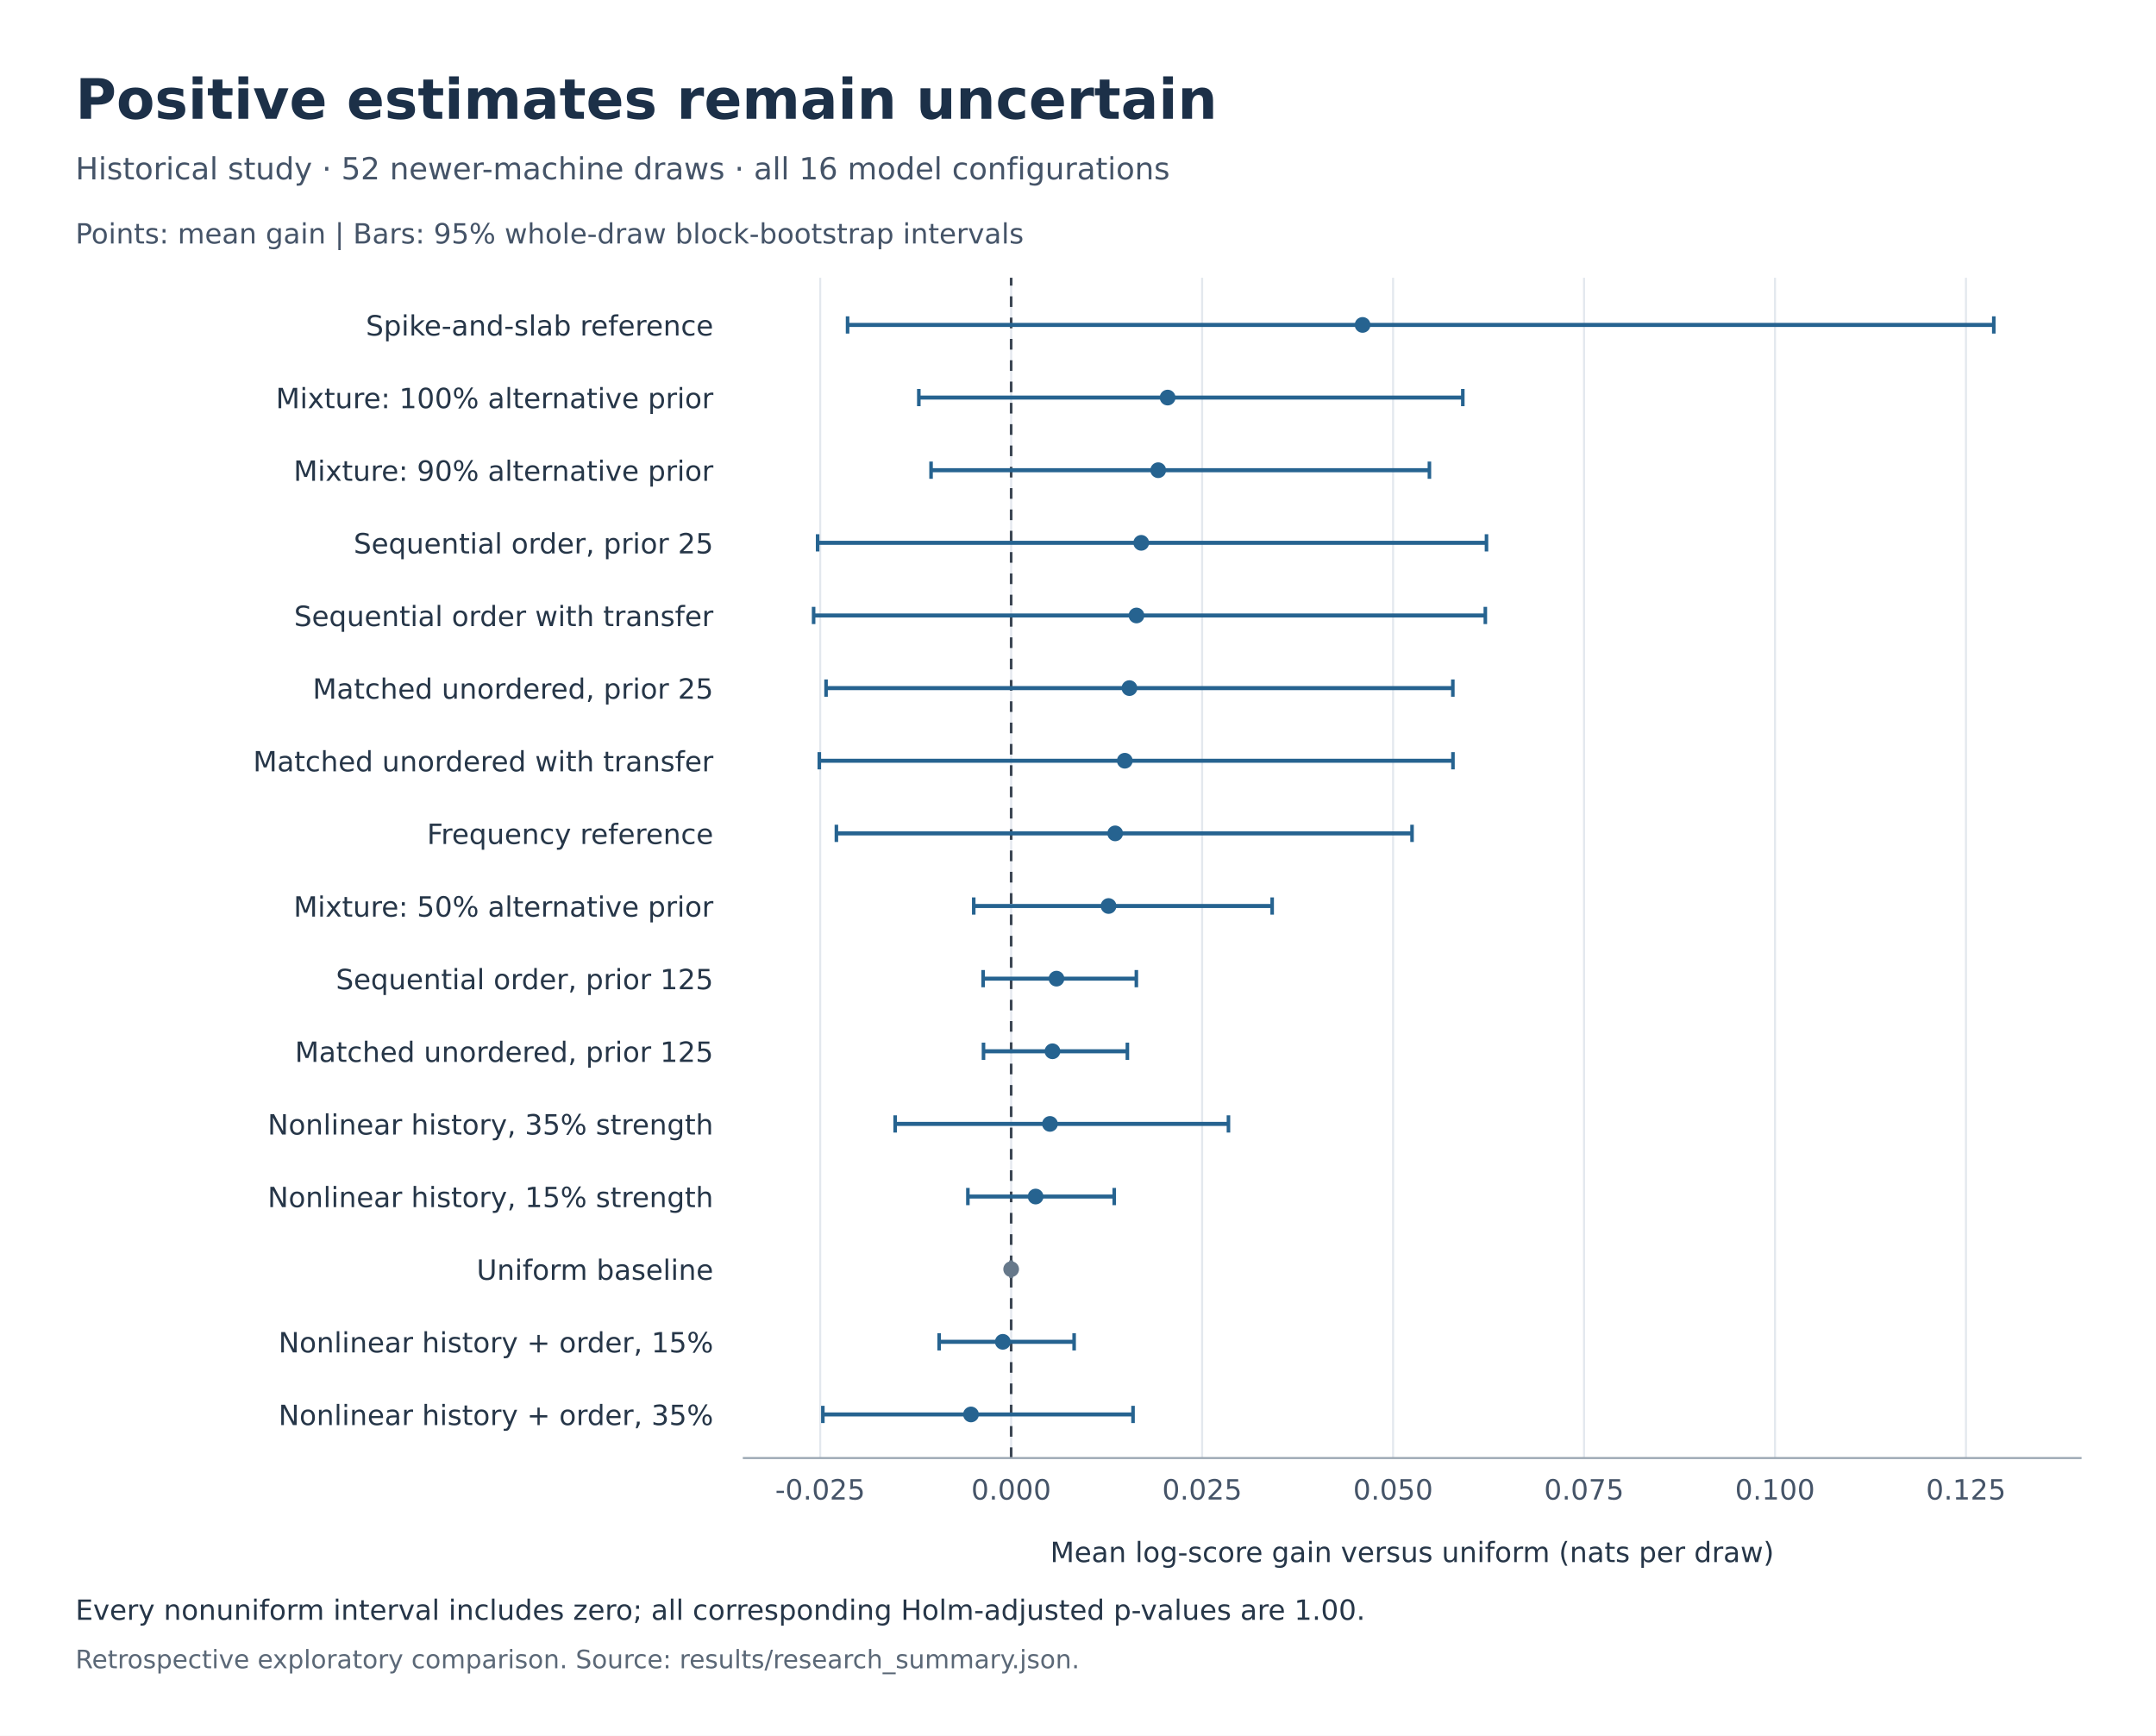
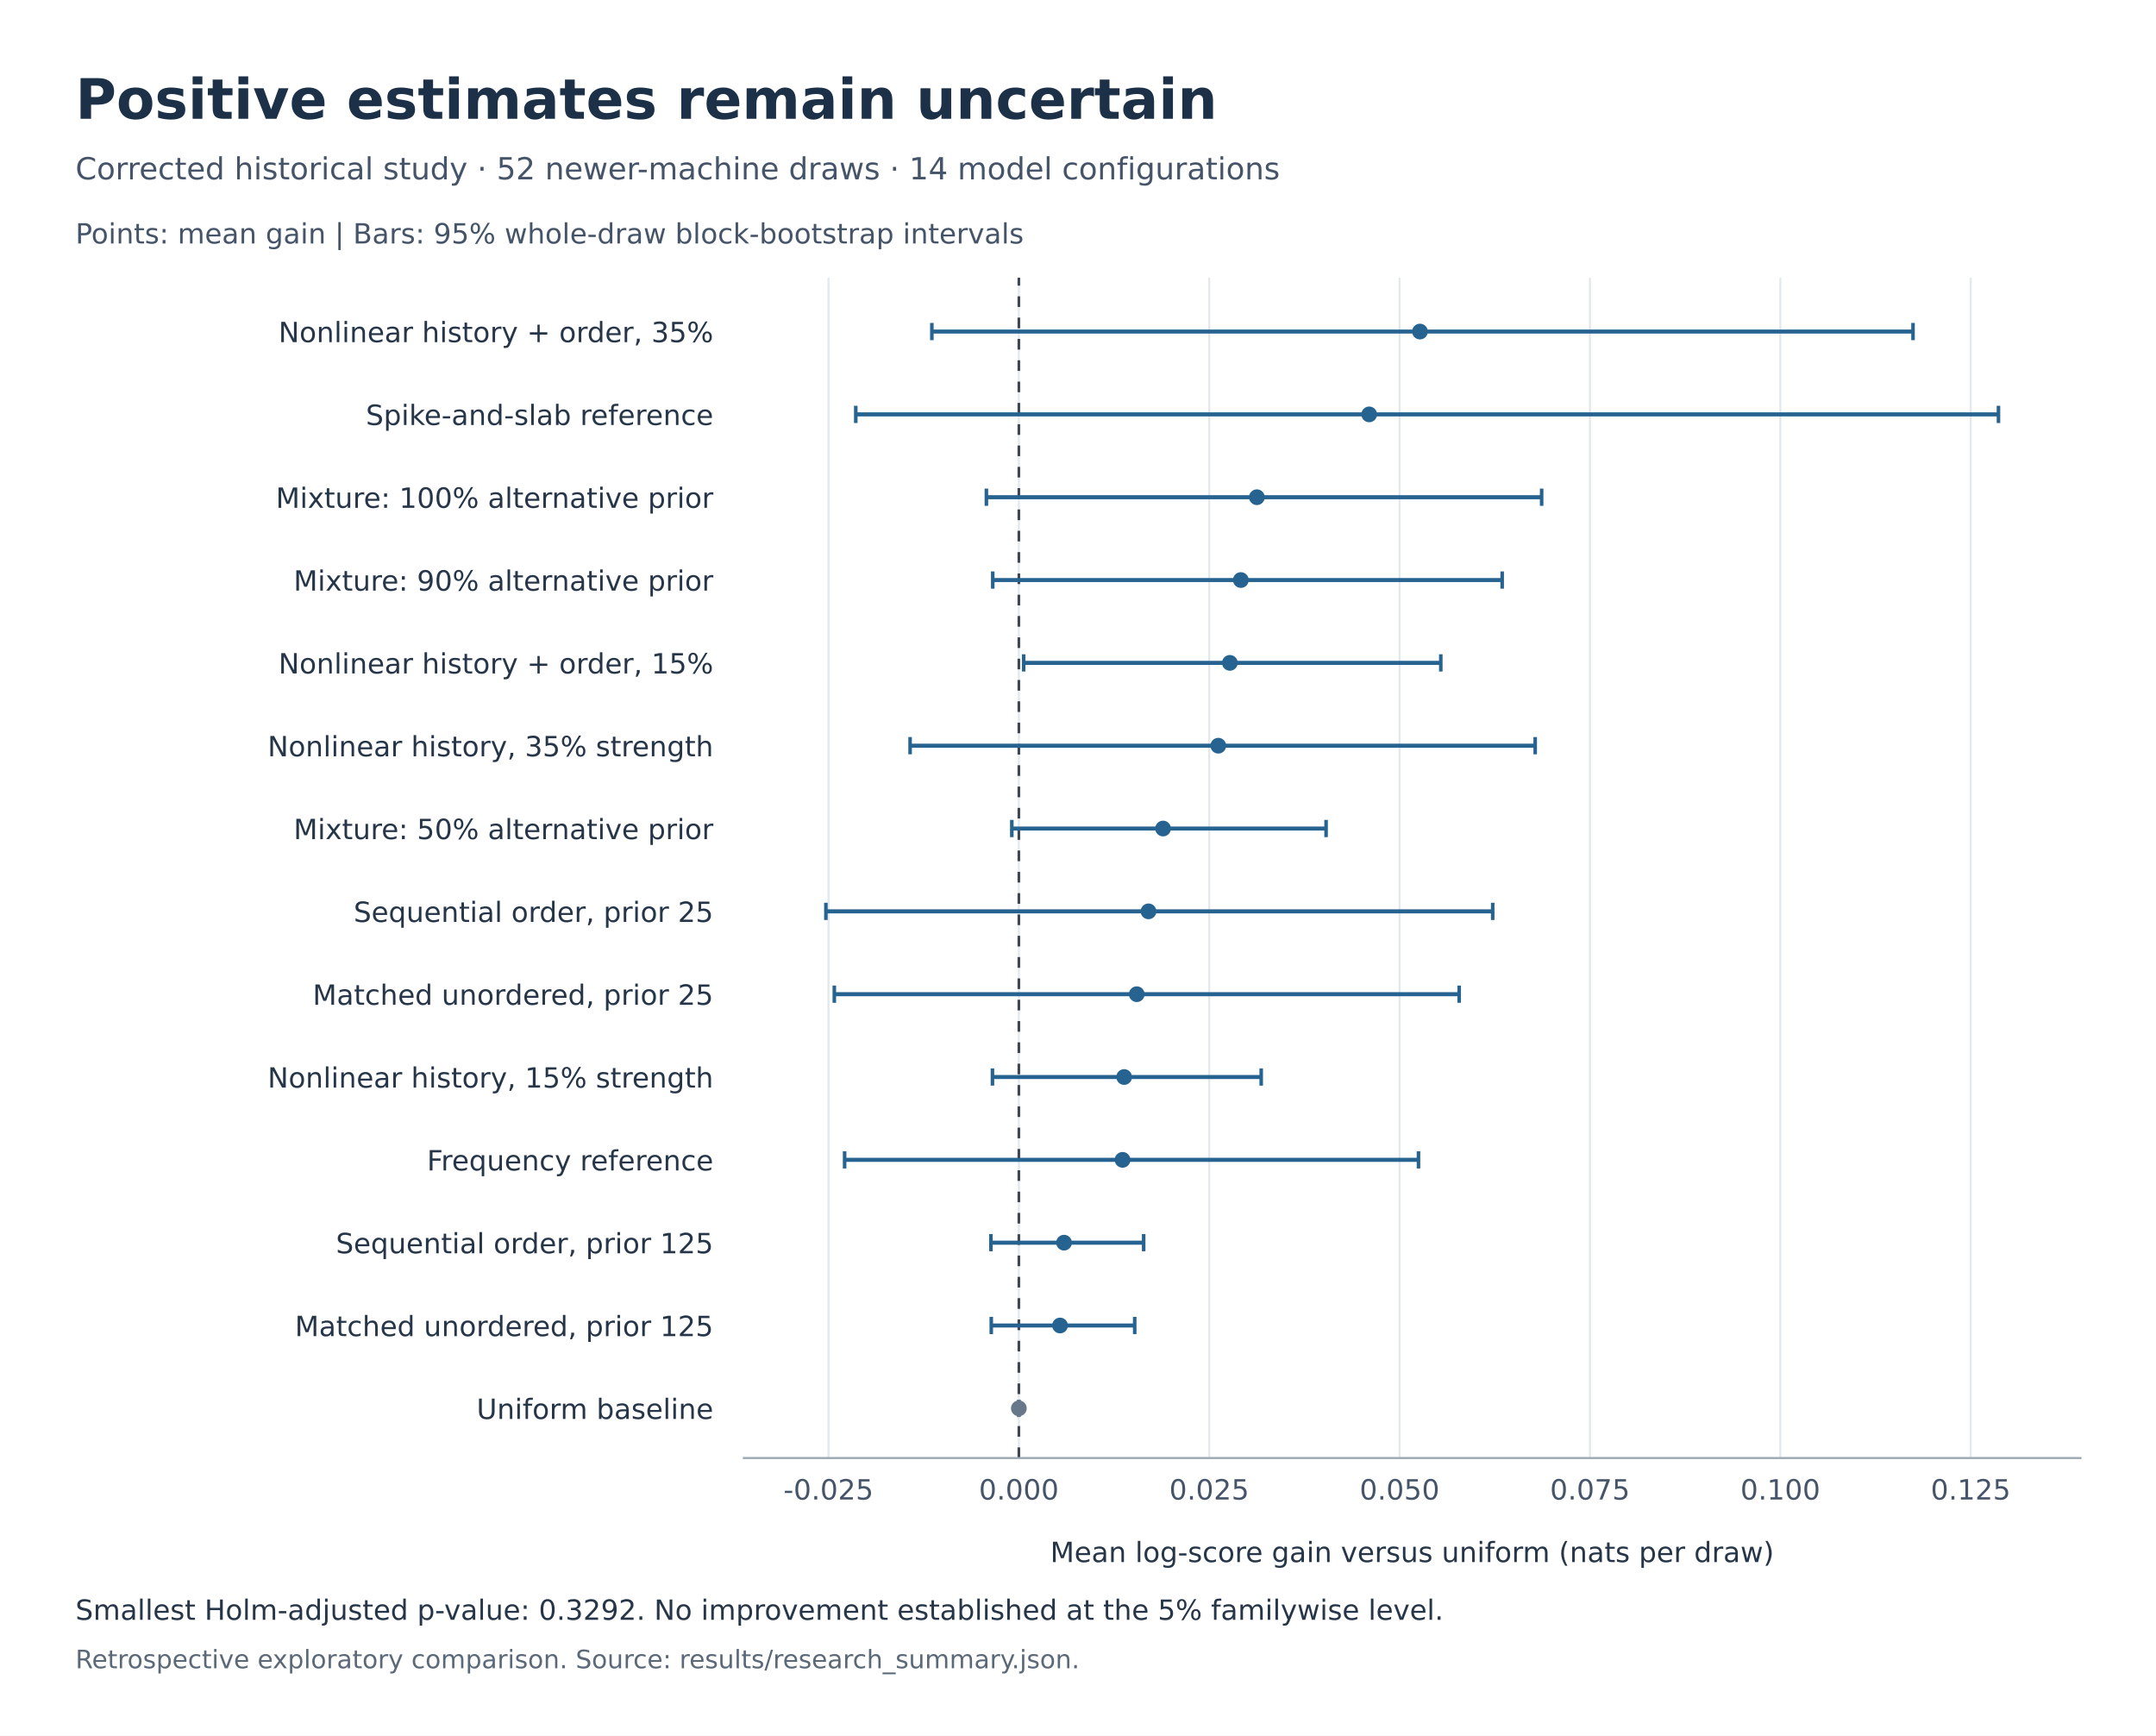
<svg xmlns="http://www.w3.org/2000/svg" xmlns:xlink="http://www.w3.org/1999/xlink" width="849.6pt" height="684pt" viewBox="0 0 849.6 684" version="1.1">
  <defs>
    <style type="text/css">*{stroke-linejoin: round; stroke-linecap: butt}</style>
  </defs>
  <g id="figure_1">
    <g id="patch_1">
      <path d="M 0 684 L 849.6 684 L 849.6 0 L 0 0 z " style="fill: #ffffff" />
    </g>
    <g id="axes_1">
      <g id="patch_2">
        <path d="M 293.112 574.56 L 819.864 574.56 L 819.864 109.44 L 293.112 109.44 z " style="fill: #ffffff" />
      </g>
      <g id="matplotlib.axis_1">
        <g id="xtick_1">
          <g id="line2d_1">
-             <path d="M 323.212 574.56 L 323.212 109.44 " clip-path="url(#p557a5c4701)" style="fill: none; stroke: #e3e8ee; stroke-width: 0.8; stroke-linecap: square" />
+             <path d="M 326.474 574.56 L 326.474 109.44 " clip-path="url(#p557a5c4701)" style="fill: none; stroke: #e3e8ee; stroke-width: 0.8; stroke-linecap: square" />
          </g>
          <g id="line2d_2" />
          <g id="text_1">
-             <text style="font-size: 11px; font-family: 'DejaVu Sans', 'Helvetica', 'Arial', sans-serif; text-anchor: middle; fill: #455468" x="323.212" y="590.918" transform="rotate(-0 323.2121 590.9183)">-0.025</text>
+             <text style="font-size: 11px; font-family: 'DejaVu Sans', 'Helvetica', 'Arial', sans-serif; text-anchor: middle; fill: #455468" x="326.474" y="590.918" transform="rotate(-0 326.4743 590.9183)">-0.025</text>
          </g>
        </g>
        <g id="xtick_2">
          <g id="line2d_3">
-             <path d="M 398.462 574.56 L 398.462 109.44 " clip-path="url(#p557a5c4701)" style="fill: none; stroke: #e3e8ee; stroke-width: 0.8; stroke-linecap: square" />
+             <path d="M 401.493 574.56 L 401.493 109.44 " clip-path="url(#p557a5c4701)" style="fill: none; stroke: #e3e8ee; stroke-width: 0.8; stroke-linecap: square" />
          </g>
          <g id="line2d_4" />
          <g id="text_2">
-             <text style="font-size: 11px; font-family: 'DejaVu Sans', 'Helvetica', 'Arial', sans-serif; text-anchor: middle; fill: #455468" x="398.462" y="590.918" transform="rotate(-0 398.4624 590.9183)">0.000</text>
+             <text style="font-size: 11px; font-family: 'DejaVu Sans', 'Helvetica', 'Arial', sans-serif; text-anchor: middle; fill: #455468" x="401.493" y="590.918" transform="rotate(-0 401.4929 590.9183)">0.000</text>
          </g>
        </g>
        <g id="xtick_3">
          <g id="line2d_5">
-             <path d="M 473.713 574.56 L 473.713 109.44 " clip-path="url(#p557a5c4701)" style="fill: none; stroke: #e3e8ee; stroke-width: 0.8; stroke-linecap: square" />
+             <path d="M 476.512 574.56 L 476.512 109.44 " clip-path="url(#p557a5c4701)" style="fill: none; stroke: #e3e8ee; stroke-width: 0.8; stroke-linecap: square" />
          </g>
          <g id="line2d_6" />
          <g id="text_3">
-             <text style="font-size: 11px; font-family: 'DejaVu Sans', 'Helvetica', 'Arial', sans-serif; text-anchor: middle; fill: #455468" x="473.713" y="590.918" transform="rotate(-0 473.7127 590.9183)">0.025</text>
+             <text style="font-size: 11px; font-family: 'DejaVu Sans', 'Helvetica', 'Arial', sans-serif; text-anchor: middle; fill: #455468" x="476.512" y="590.918" transform="rotate(-0 476.5115 590.9183)">0.025</text>
          </g>
        </g>
        <g id="xtick_4">
          <g id="line2d_7">
-             <path d="M 548.963 574.56 L 548.963 109.44 " clip-path="url(#p557a5c4701)" style="fill: none; stroke: #e3e8ee; stroke-width: 0.8; stroke-linecap: square" />
+             <path d="M 551.53 574.56 L 551.53 109.44 " clip-path="url(#p557a5c4701)" style="fill: none; stroke: #e3e8ee; stroke-width: 0.8; stroke-linecap: square" />
          </g>
          <g id="line2d_8" />
          <g id="text_4">
-             <text style="font-size: 11px; font-family: 'DejaVu Sans', 'Helvetica', 'Arial', sans-serif; text-anchor: middle; fill: #455468" x="548.963" y="590.918" transform="rotate(-0 548.963 590.9183)">0.050</text>
+             <text style="font-size: 11px; font-family: 'DejaVu Sans', 'Helvetica', 'Arial', sans-serif; text-anchor: middle; fill: #455468" x="551.53" y="590.918" transform="rotate(-0 551.5302 590.9183)">0.050</text>
          </g>
        </g>
        <g id="xtick_5">
          <g id="line2d_9">
-             <path d="M 624.213 574.56 L 624.213 109.44 " clip-path="url(#p557a5c4701)" style="fill: none; stroke: #e3e8ee; stroke-width: 0.8; stroke-linecap: square" />
+             <path d="M 626.549 574.56 L 626.549 109.44 " clip-path="url(#p557a5c4701)" style="fill: none; stroke: #e3e8ee; stroke-width: 0.8; stroke-linecap: square" />
          </g>
          <g id="line2d_10" />
          <g id="text_5">
-             <text style="font-size: 11px; font-family: 'DejaVu Sans', 'Helvetica', 'Arial', sans-serif; text-anchor: middle; fill: #455468" x="624.213" y="590.918" transform="rotate(-0 624.2133 590.9183)">0.075</text>
+             <text style="font-size: 11px; font-family: 'DejaVu Sans', 'Helvetica', 'Arial', sans-serif; text-anchor: middle; fill: #455468" x="626.549" y="590.918" transform="rotate(-0 626.5488 590.9183)">0.075</text>
          </g>
        </g>
        <g id="xtick_6">
          <g id="line2d_11">
-             <path d="M 699.464 574.56 L 699.464 109.44 " clip-path="url(#p557a5c4701)" style="fill: none; stroke: #e3e8ee; stroke-width: 0.8; stroke-linecap: square" />
+             <path d="M 701.567 574.56 L 701.567 109.44 " clip-path="url(#p557a5c4701)" style="fill: none; stroke: #e3e8ee; stroke-width: 0.8; stroke-linecap: square" />
          </g>
          <g id="line2d_12" />
          <g id="text_6">
-             <text style="font-size: 11px; font-family: 'DejaVu Sans', 'Helvetica', 'Arial', sans-serif; text-anchor: middle; fill: #455468" x="699.464" y="590.918" transform="rotate(-0 699.4635 590.9183)">0.100</text>
+             <text style="font-size: 11px; font-family: 'DejaVu Sans', 'Helvetica', 'Arial', sans-serif; text-anchor: middle; fill: #455468" x="701.567" y="590.918" transform="rotate(-0 701.5674 590.9183)">0.100</text>
          </g>
        </g>
        <g id="xtick_7">
          <g id="line2d_13">
-             <path d="M 774.714 574.56 L 774.714 109.44 " clip-path="url(#p557a5c4701)" style="fill: none; stroke: #e3e8ee; stroke-width: 0.8; stroke-linecap: square" />
+             <path d="M 776.586 574.56 L 776.586 109.44 " clip-path="url(#p557a5c4701)" style="fill: none; stroke: #e3e8ee; stroke-width: 0.8; stroke-linecap: square" />
          </g>
          <g id="line2d_14" />
          <g id="text_7">
-             <text style="font-size: 11px; font-family: 'DejaVu Sans', 'Helvetica', 'Arial', sans-serif; text-anchor: middle; fill: #455468" x="774.714" y="590.918" transform="rotate(-0 774.7138 590.9183)">0.125</text>
+             <text style="font-size: 11px; font-family: 'DejaVu Sans', 'Helvetica', 'Arial', sans-serif; text-anchor: middle; fill: #455468" x="776.586" y="590.918" transform="rotate(-0 776.5861 590.9183)">0.125</text>
          </g>
        </g>
        <g id="text_8">
          <text style="font-size: 11px; font-family: 'DejaVu Sans', 'Helvetica', 'Arial', sans-serif; text-anchor: middle; fill: #263648" x="556.488" y="615.564" transform="rotate(-0 556.488 615.5642)">Mean log-score gain versus uniform (nats per draw)</text>
        </g>
      </g>
      <g id="matplotlib.axis_2">
        <g id="ytick_1">
          <g id="line2d_15" />
          <g id="text_9">
-             <text style="font-size: 11px; font-family: 'DejaVu Sans', 'Helvetica', 'Arial', sans-serif; text-anchor: end; fill: #263648" x="281.112" y="132.224" transform="rotate(-0 281.112 132.2239)">Spike-and-slab reference</text>
+             <text style="font-size: 11px; font-family: 'DejaVu Sans', 'Helvetica', 'Arial', sans-serif; text-anchor: end; fill: #263648" x="281.112" y="134.835" transform="rotate(-0 281.112 134.8351)">Nonlinear history + order, 35%</text>
          </g>
        </g>
        <g id="ytick_2">
          <g id="line2d_16" />
          <g id="text_10">
-             <text style="font-size: 11px; font-family: 'DejaVu Sans', 'Helvetica', 'Arial', sans-serif; text-anchor: end; fill: #263648" x="281.112" y="160.847" transform="rotate(-0 281.112 160.8467)">Mixture: 100% alternative prior</text>
+             <text style="font-size: 11px; font-family: 'DejaVu Sans', 'Helvetica', 'Arial', sans-serif; text-anchor: end; fill: #263648" x="281.112" y="167.475" transform="rotate(-0 281.112 167.4751)">Spike-and-slab reference</text>
          </g>
        </g>
        <g id="ytick_3">
          <g id="line2d_17" />
          <g id="text_11">
-             <text style="font-size: 11px; font-family: 'DejaVu Sans', 'Helvetica', 'Arial', sans-serif; text-anchor: end; fill: #263648" x="281.112" y="189.469" transform="rotate(-0 281.112 189.4695)">Mixture: 90% alternative prior</text>
+             <text style="font-size: 11px; font-family: 'DejaVu Sans', 'Helvetica', 'Arial', sans-serif; text-anchor: end; fill: #263648" x="281.112" y="200.115" transform="rotate(-0 281.112 200.1151)">Mixture: 100% alternative prior</text>
          </g>
        </g>
        <g id="ytick_4">
          <g id="line2d_18" />
          <g id="text_12">
-             <text style="font-size: 11px; font-family: 'DejaVu Sans', 'Helvetica', 'Arial', sans-serif; text-anchor: end; fill: #263648" x="281.112" y="218.092" transform="rotate(-0 281.112 218.0922)">Sequential order, prior 25</text>
+             <text style="font-size: 11px; font-family: 'DejaVu Sans', 'Helvetica', 'Arial', sans-serif; text-anchor: end; fill: #263648" x="281.112" y="232.755" transform="rotate(-0 281.112 232.7551)">Mixture: 90% alternative prior</text>
          </g>
        </g>
        <g id="ytick_5">
          <g id="line2d_19" />
          <g id="text_13">
-             <text style="font-size: 11px; font-family: 'DejaVu Sans', 'Helvetica', 'Arial', sans-serif; text-anchor: end; fill: #263648" x="281.112" y="246.715" transform="rotate(-0 281.112 246.715)">Sequential order with transfer</text>
+             <text style="font-size: 11px; font-family: 'DejaVu Sans', 'Helvetica', 'Arial', sans-serif; text-anchor: end; fill: #263648" x="281.112" y="265.395" transform="rotate(-0 281.112 265.3951)">Nonlinear history + order, 15%</text>
          </g>
        </g>
        <g id="ytick_6">
          <g id="line2d_20" />
          <g id="text_14">
-             <text style="font-size: 11px; font-family: 'DejaVu Sans', 'Helvetica', 'Arial', sans-serif; text-anchor: end; fill: #263648" x="281.112" y="275.338" transform="rotate(-0 281.112 275.3378)">Matched unordered, prior 25</text>
+             <text style="font-size: 11px; font-family: 'DejaVu Sans', 'Helvetica', 'Arial', sans-serif; text-anchor: end; fill: #263648" x="281.112" y="298.035" transform="rotate(-0 281.112 298.0351)">Nonlinear history, 35% strength</text>
          </g>
        </g>
        <g id="ytick_7">
          <g id="line2d_21" />
          <g id="text_15">
-             <text style="font-size: 11px; font-family: 'DejaVu Sans', 'Helvetica', 'Arial', sans-serif; text-anchor: end; fill: #263648" x="281.112" y="303.961" transform="rotate(-0 281.112 303.9606)">Matched unordered with transfer</text>
+             <text style="font-size: 11px; font-family: 'DejaVu Sans', 'Helvetica', 'Arial', sans-serif; text-anchor: end; fill: #263648" x="281.112" y="330.675" transform="rotate(-0 281.112 330.6751)">Mixture: 50% alternative prior</text>
          </g>
        </g>
        <g id="ytick_8">
          <g id="line2d_22" />
          <g id="text_16">
-             <text style="font-size: 11px; font-family: 'DejaVu Sans', 'Helvetica', 'Arial', sans-serif; text-anchor: end; fill: #263648" x="281.112" y="332.583" transform="rotate(-0 281.112 332.5833)">Frequency reference</text>
+             <text style="font-size: 11px; font-family: 'DejaVu Sans', 'Helvetica', 'Arial', sans-serif; text-anchor: end; fill: #263648" x="281.112" y="363.315" transform="rotate(-0 281.112 363.3151)">Sequential order, prior 25</text>
          </g>
        </g>
        <g id="ytick_9">
          <g id="line2d_23" />
          <g id="text_17">
-             <text style="font-size: 11px; font-family: 'DejaVu Sans', 'Helvetica', 'Arial', sans-serif; text-anchor: end; fill: #263648" x="281.112" y="361.206" transform="rotate(-0 281.112 361.2061)">Mixture: 50% alternative prior</text>
+             <text style="font-size: 11px; font-family: 'DejaVu Sans', 'Helvetica', 'Arial', sans-serif; text-anchor: end; fill: #263648" x="281.112" y="395.955" transform="rotate(-0 281.112 395.9551)">Matched unordered, prior 25</text>
          </g>
        </g>
        <g id="ytick_10">
          <g id="line2d_24" />
          <g id="text_18">
-             <text style="font-size: 11px; font-family: 'DejaVu Sans', 'Helvetica', 'Arial', sans-serif; text-anchor: end; fill: #263648" x="281.112" y="389.829" transform="rotate(-0 281.112 389.8289)">Sequential order, prior 125</text>
+             <text style="font-size: 11px; font-family: 'DejaVu Sans', 'Helvetica', 'Arial', sans-serif; text-anchor: end; fill: #263648" x="281.112" y="428.595" transform="rotate(-0 281.112 428.5951)">Nonlinear history, 15% strength</text>
          </g>
        </g>
        <g id="ytick_11">
          <g id="line2d_25" />
          <g id="text_19">
-             <text style="font-size: 11px; font-family: 'DejaVu Sans', 'Helvetica', 'Arial', sans-serif; text-anchor: end; fill: #263648" x="281.112" y="418.452" transform="rotate(-0 281.112 418.4516)">Matched unordered, prior 125</text>
+             <text style="font-size: 11px; font-family: 'DejaVu Sans', 'Helvetica', 'Arial', sans-serif; text-anchor: end; fill: #263648" x="281.112" y="461.235" transform="rotate(-0 281.112 461.2351)">Frequency reference</text>
          </g>
        </g>
        <g id="ytick_12">
          <g id="line2d_26" />
          <g id="text_20">
-             <text style="font-size: 11px; font-family: 'DejaVu Sans', 'Helvetica', 'Arial', sans-serif; text-anchor: end; fill: #263648" x="281.112" y="447.074" transform="rotate(-0 281.112 447.0744)">Nonlinear history, 35% strength</text>
+             <text style="font-size: 11px; font-family: 'DejaVu Sans', 'Helvetica', 'Arial', sans-serif; text-anchor: end; fill: #263648" x="281.112" y="493.875" transform="rotate(-0 281.112 493.8751)">Sequential order, prior 125</text>
          </g>
        </g>
        <g id="ytick_13">
          <g id="line2d_27" />
          <g id="text_21">
-             <text style="font-size: 11px; font-family: 'DejaVu Sans', 'Helvetica', 'Arial', sans-serif; text-anchor: end; fill: #263648" x="281.112" y="475.697" transform="rotate(-0 281.112 475.6972)">Nonlinear history, 15% strength</text>
+             <text style="font-size: 11px; font-family: 'DejaVu Sans', 'Helvetica', 'Arial', sans-serif; text-anchor: end; fill: #263648" x="281.112" y="526.515" transform="rotate(-0 281.112 526.5151)">Matched unordered, prior 125</text>
          </g>
        </g>
        <g id="ytick_14">
          <g id="line2d_28" />
          <g id="text_22">
-             <text style="font-size: 11px; font-family: 'DejaVu Sans', 'Helvetica', 'Arial', sans-serif; text-anchor: end; fill: #263648" x="281.112" y="504.32" transform="rotate(-0 281.112 504.3199)">Uniform baseline</text>
-           </g>
-         </g>
-         <g id="ytick_15">
-           <g id="line2d_29" />
-           <g id="text_23">
-             <text style="font-size: 11px; font-family: 'DejaVu Sans', 'Helvetica', 'Arial', sans-serif; text-anchor: end; fill: #263648" x="281.112" y="532.943" transform="rotate(-0 281.112 532.9427)">Nonlinear history + order, 15%</text>
-           </g>
-         </g>
-         <g id="ytick_16">
-           <g id="line2d_30" />
-           <g id="text_24">
-             <text style="font-size: 11px; font-family: 'DejaVu Sans', 'Helvetica', 'Arial', sans-serif; text-anchor: end; fill: #263648" x="281.112" y="561.565" transform="rotate(-0 281.112 561.5655)">Nonlinear history + order, 35%</text>
-           </g>
-         </g>
-       </g>
-       <g id="line2d_31">
-         <path d="M 398.462 574.56 L 398.462 109.44 " clip-path="url(#p557a5c4701)" style="fill: none; stroke-dasharray: 4.2,4.2; stroke-dashoffset: 0; stroke: #3c4653; stroke-width: 1.05" />
+             <text style="font-size: 11px; font-family: 'DejaVu Sans', 'Helvetica', 'Arial', sans-serif; text-anchor: end; fill: #263648" x="281.112" y="559.155" transform="rotate(-0 281.112 559.1551)">Uniform baseline</text>
+           </g>
+         </g>
+       </g>
+       <g id="line2d_29">
+         <path d="M 401.493 574.56 L 401.493 109.44 " clip-path="url(#p557a5c4701)" style="fill: none; stroke-dasharray: 4.2,4.2; stroke-dashoffset: 0; stroke: #3c4653; stroke-width: 1.05" />
      </g>
      <g id="patch_3">
        <path d="M 293.112 574.56 L 819.864 574.56 " style="fill: none; stroke: #9aa6b2; stroke-width: 0.8; stroke-linejoin: miter; stroke-linecap: square" />
      </g>
      <g id="LineCollection_1">
-         <path d="M 333.999 128.045 L 785.681 128.045 " clip-path="url(#p557a5c4701)" style="fill: none; stroke: #266390; stroke-width: 1.6" />
-       </g>
-       <g id="line2d_32">
+         <path d="M 367.215 130.656 L 753.848 130.656 " clip-path="url(#p557a5c4701)" style="fill: none; stroke: #266390; stroke-width: 1.6" />
+       </g>
+       <g id="line2d_30">
        <defs>
          <path id="m1aaf89f29e" d="M 0 3.4 L 0 -3.4 " style="stroke: #266390; stroke-width: 1.4" />
        </defs>
        <g clip-path="url(#p557a5c4701)">
-           <use xlink:href="#m1aaf89f29e" x="333.999" y="128.045" style="fill: #266390; stroke: #266390; stroke-width: 1.4" />
+           <use xlink:href="#m1aaf89f29e" x="367.215" y="130.656" style="fill: #266390; stroke: #266390; stroke-width: 1.4" />
+         </g>
+       </g>
+       <g id="line2d_31">
+         <g clip-path="url(#p557a5c4701)">
+           <use xlink:href="#m1aaf89f29e" x="753.848" y="130.656" style="fill: #266390; stroke: #266390; stroke-width: 1.4" />
+         </g>
+       </g>
+       <g id="LineCollection_2">
+         <path d="M 337.228 163.296 L 787.52 163.296 " clip-path="url(#p557a5c4701)" style="fill: none; stroke: #266390; stroke-width: 1.6" />
+       </g>
+       <g id="line2d_32">
+         <g clip-path="url(#p557a5c4701)">
+           <use xlink:href="#m1aaf89f29e" x="337.228" y="163.296" style="fill: #266390; stroke: #266390; stroke-width: 1.4" />
        </g>
      </g>
      <g id="line2d_33">
        <g clip-path="url(#p557a5c4701)">
-           <use xlink:href="#m1aaf89f29e" x="785.681" y="128.045" style="fill: #266390; stroke: #266390; stroke-width: 1.4" />
-         </g>
-       </g>
-       <g id="LineCollection_2">
-         <path d="M 362.072 156.668 L 576.436 156.668 " clip-path="url(#p557a5c4701)" style="fill: none; stroke: #266390; stroke-width: 1.6" />
+           <use xlink:href="#m1aaf89f29e" x="787.52" y="163.296" style="fill: #266390; stroke: #266390; stroke-width: 1.4" />
+         </g>
+       </g>
+       <g id="LineCollection_3">
+         <path d="M 388.701 195.936 L 607.507 195.936 " clip-path="url(#p557a5c4701)" style="fill: none; stroke: #266390; stroke-width: 1.6" />
      </g>
      <g id="line2d_34">
        <g clip-path="url(#p557a5c4701)">
-           <use xlink:href="#m1aaf89f29e" x="362.072" y="156.668" style="fill: #266390; stroke: #266390; stroke-width: 1.4" />
+           <use xlink:href="#m1aaf89f29e" x="388.701" y="195.936" style="fill: #266390; stroke: #266390; stroke-width: 1.4" />
        </g>
      </g>
      <g id="line2d_35">
        <g clip-path="url(#p557a5c4701)">
-           <use xlink:href="#m1aaf89f29e" x="576.436" y="156.668" style="fill: #266390; stroke: #266390; stroke-width: 1.4" />
-         </g>
-       </g>
-       <g id="LineCollection_3">
-         <path d="M 366.894 185.29 L 563.276 185.29 " clip-path="url(#p557a5c4701)" style="fill: none; stroke: #266390; stroke-width: 1.6" />
+           <use xlink:href="#m1aaf89f29e" x="607.507" y="195.936" style="fill: #266390; stroke: #266390; stroke-width: 1.4" />
+         </g>
+       </g>
+       <g id="LineCollection_4">
+         <path d="M 391.204 228.576 L 591.955 228.576 " clip-path="url(#p557a5c4701)" style="fill: none; stroke: #266390; stroke-width: 1.6" />
      </g>
      <g id="line2d_36">
        <g clip-path="url(#p557a5c4701)">
-           <use xlink:href="#m1aaf89f29e" x="366.894" y="185.29" style="fill: #266390; stroke: #266390; stroke-width: 1.4" />
+           <use xlink:href="#m1aaf89f29e" x="391.204" y="228.576" style="fill: #266390; stroke: #266390; stroke-width: 1.4" />
        </g>
      </g>
      <g id="line2d_37">
        <g clip-path="url(#p557a5c4701)">
-           <use xlink:href="#m1aaf89f29e" x="563.276" y="185.29" style="fill: #266390; stroke: #266390; stroke-width: 1.4" />
-         </g>
-       </g>
-       <g id="LineCollection_4">
-         <path d="M 322.191 213.913 L 585.769 213.913 " clip-path="url(#p557a5c4701)" style="fill: none; stroke: #266390; stroke-width: 1.6" />
+           <use xlink:href="#m1aaf89f29e" x="591.955" y="228.576" style="fill: #266390; stroke: #266390; stroke-width: 1.4" />
+         </g>
+       </g>
+       <g id="LineCollection_5">
+         <path d="M 403.391 261.216 L 567.766 261.216 " clip-path="url(#p557a5c4701)" style="fill: none; stroke: #266390; stroke-width: 1.6" />
      </g>
      <g id="line2d_38">
        <g clip-path="url(#p557a5c4701)">
-           <use xlink:href="#m1aaf89f29e" x="322.191" y="213.913" style="fill: #266390; stroke: #266390; stroke-width: 1.4" />
+           <use xlink:href="#m1aaf89f29e" x="403.391" y="261.216" style="fill: #266390; stroke: #266390; stroke-width: 1.4" />
        </g>
      </g>
      <g id="line2d_39">
        <g clip-path="url(#p557a5c4701)">
-           <use xlink:href="#m1aaf89f29e" x="585.769" y="213.913" style="fill: #266390; stroke: #266390; stroke-width: 1.4" />
-         </g>
-       </g>
-       <g id="LineCollection_5">
-         <path d="M 320.614 242.536 L 585.313 242.536 " clip-path="url(#p557a5c4701)" style="fill: none; stroke: #266390; stroke-width: 1.6" />
+           <use xlink:href="#m1aaf89f29e" x="567.766" y="261.216" style="fill: #266390; stroke: #266390; stroke-width: 1.4" />
+         </g>
+       </g>
+       <g id="LineCollection_6">
+         <path d="M 358.636 293.856 L 604.962 293.856 " clip-path="url(#p557a5c4701)" style="fill: none; stroke: #266390; stroke-width: 1.6" />
      </g>
      <g id="line2d_40">
        <g clip-path="url(#p557a5c4701)">
-           <use xlink:href="#m1aaf89f29e" x="320.614" y="242.536" style="fill: #266390; stroke: #266390; stroke-width: 1.4" />
+           <use xlink:href="#m1aaf89f29e" x="358.636" y="293.856" style="fill: #266390; stroke: #266390; stroke-width: 1.4" />
        </g>
      </g>
      <g id="line2d_41">
        <g clip-path="url(#p557a5c4701)">
-           <use xlink:href="#m1aaf89f29e" x="585.313" y="242.536" style="fill: #266390; stroke: #266390; stroke-width: 1.4" />
-         </g>
-       </g>
-       <g id="LineCollection_6">
-         <path d="M 325.518 271.159 L 572.51 271.159 " clip-path="url(#p557a5c4701)" style="fill: none; stroke: #266390; stroke-width: 1.6" />
+           <use xlink:href="#m1aaf89f29e" x="604.962" y="293.856" style="fill: #266390; stroke: #266390; stroke-width: 1.4" />
+         </g>
+       </g>
+       <g id="LineCollection_7">
+         <path d="M 398.714 326.496 L 522.559 326.496 " clip-path="url(#p557a5c4701)" style="fill: none; stroke: #266390; stroke-width: 1.6" />
      </g>
      <g id="line2d_42">
        <g clip-path="url(#p557a5c4701)">
-           <use xlink:href="#m1aaf89f29e" x="325.518" y="271.159" style="fill: #266390; stroke: #266390; stroke-width: 1.4" />
+           <use xlink:href="#m1aaf89f29e" x="398.714" y="326.496" style="fill: #266390; stroke: #266390; stroke-width: 1.4" />
        </g>
      </g>
      <g id="line2d_43">
        <g clip-path="url(#p557a5c4701)">
-           <use xlink:href="#m1aaf89f29e" x="572.51" y="271.159" style="fill: #266390; stroke: #266390; stroke-width: 1.4" />
-         </g>
-       </g>
-       <g id="LineCollection_7">
-         <path d="M 322.856 299.781 L 572.562 299.781 " clip-path="url(#p557a5c4701)" style="fill: none; stroke: #266390; stroke-width: 1.6" />
+           <use xlink:href="#m1aaf89f29e" x="522.559" y="326.496" style="fill: #266390; stroke: #266390; stroke-width: 1.4" />
+         </g>
+       </g>
+       <g id="LineCollection_8">
+         <path d="M 325.456 359.136 L 588.223 359.136 " clip-path="url(#p557a5c4701)" style="fill: none; stroke: #266390; stroke-width: 1.6" />
      </g>
      <g id="line2d_44">
        <g clip-path="url(#p557a5c4701)">
-           <use xlink:href="#m1aaf89f29e" x="322.856" y="299.781" style="fill: #266390; stroke: #266390; stroke-width: 1.4" />
+           <use xlink:href="#m1aaf89f29e" x="325.456" y="359.136" style="fill: #266390; stroke: #266390; stroke-width: 1.4" />
        </g>
      </g>
      <g id="line2d_45">
        <g clip-path="url(#p557a5c4701)">
-           <use xlink:href="#m1aaf89f29e" x="572.562" y="299.781" style="fill: #266390; stroke: #266390; stroke-width: 1.4" />
-         </g>
-       </g>
-       <g id="LineCollection_8">
-         <path d="M 329.588 328.404 L 556.432 328.404 " clip-path="url(#p557a5c4701)" style="fill: none; stroke: #266390; stroke-width: 1.6" />
+           <use xlink:href="#m1aaf89f29e" x="588.223" y="359.136" style="fill: #266390; stroke: #266390; stroke-width: 1.4" />
+         </g>
+       </g>
+       <g id="LineCollection_9">
+         <path d="M 328.773 391.776 L 575.005 391.776 " clip-path="url(#p557a5c4701)" style="fill: none; stroke: #266390; stroke-width: 1.6" />
      </g>
      <g id="line2d_46">
        <g clip-path="url(#p557a5c4701)">
-           <use xlink:href="#m1aaf89f29e" x="329.588" y="328.404" style="fill: #266390; stroke: #266390; stroke-width: 1.4" />
+           <use xlink:href="#m1aaf89f29e" x="328.773" y="391.776" style="fill: #266390; stroke: #266390; stroke-width: 1.4" />
        </g>
      </g>
      <g id="line2d_47">
        <g clip-path="url(#p557a5c4701)">
-           <use xlink:href="#m1aaf89f29e" x="556.432" y="328.404" style="fill: #266390; stroke: #266390; stroke-width: 1.4" />
-         </g>
-       </g>
-       <g id="LineCollection_9">
-         <path d="M 383.714 357.027 L 501.31 357.027 " clip-path="url(#p557a5c4701)" style="fill: none; stroke: #266390; stroke-width: 1.6" />
+           <use xlink:href="#m1aaf89f29e" x="575.005" y="391.776" style="fill: #266390; stroke: #266390; stroke-width: 1.4" />
+         </g>
+       </g>
+       <g id="LineCollection_10">
+         <path d="M 391.089 424.416 L 496.994 424.416 " clip-path="url(#p557a5c4701)" style="fill: none; stroke: #266390; stroke-width: 1.6" />
      </g>
      <g id="line2d_48">
        <g clip-path="url(#p557a5c4701)">
-           <use xlink:href="#m1aaf89f29e" x="383.714" y="357.027" style="fill: #266390; stroke: #266390; stroke-width: 1.4" />
+           <use xlink:href="#m1aaf89f29e" x="391.089" y="424.416" style="fill: #266390; stroke: #266390; stroke-width: 1.4" />
        </g>
      </g>
      <g id="line2d_49">
        <g clip-path="url(#p557a5c4701)">
-           <use xlink:href="#m1aaf89f29e" x="501.31" y="357.027" style="fill: #266390; stroke: #266390; stroke-width: 1.4" />
-         </g>
-       </g>
-       <g id="LineCollection_10">
-         <path d="M 387.415 385.65 L 447.797 385.65 " clip-path="url(#p557a5c4701)" style="fill: none; stroke: #266390; stroke-width: 1.6" />
+           <use xlink:href="#m1aaf89f29e" x="496.994" y="424.416" style="fill: #266390; stroke: #266390; stroke-width: 1.4" />
+         </g>
+       </g>
+       <g id="LineCollection_11">
+         <path d="M 332.831 457.056 L 558.976 457.056 " clip-path="url(#p557a5c4701)" style="fill: none; stroke: #266390; stroke-width: 1.6" />
      </g>
      <g id="line2d_50">
        <g clip-path="url(#p557a5c4701)">
-           <use xlink:href="#m1aaf89f29e" x="387.415" y="385.65" style="fill: #266390; stroke: #266390; stroke-width: 1.4" />
+           <use xlink:href="#m1aaf89f29e" x="332.831" y="457.056" style="fill: #266390; stroke: #266390; stroke-width: 1.4" />
        </g>
      </g>
      <g id="line2d_51">
        <g clip-path="url(#p557a5c4701)">
-           <use xlink:href="#m1aaf89f29e" x="447.797" y="385.65" style="fill: #266390; stroke: #266390; stroke-width: 1.4" />
-         </g>
-       </g>
-       <g id="LineCollection_11">
-         <path d="M 387.559 414.272 L 444.259 414.272 " clip-path="url(#p557a5c4701)" style="fill: none; stroke: #266390; stroke-width: 1.6" />
+           <use xlink:href="#m1aaf89f29e" x="558.976" y="457.056" style="fill: #266390; stroke: #266390; stroke-width: 1.4" />
+         </g>
+       </g>
+       <g id="LineCollection_12">
+         <path d="M 390.48 489.696 L 450.675 489.696 " clip-path="url(#p557a5c4701)" style="fill: none; stroke: #266390; stroke-width: 1.6" />
      </g>
      <g id="line2d_52">
        <g clip-path="url(#p557a5c4701)">
-           <use xlink:href="#m1aaf89f29e" x="387.559" y="414.272" style="fill: #266390; stroke: #266390; stroke-width: 1.4" />
+           <use xlink:href="#m1aaf89f29e" x="390.48" y="489.696" style="fill: #266390; stroke: #266390; stroke-width: 1.4" />
        </g>
      </g>
      <g id="line2d_53">
        <g clip-path="url(#p557a5c4701)">
-           <use xlink:href="#m1aaf89f29e" x="444.259" y="414.272" style="fill: #266390; stroke: #266390; stroke-width: 1.4" />
-         </g>
-       </g>
-       <g id="LineCollection_12">
-         <path d="M 352.744 442.895 L 484.087 442.895 " clip-path="url(#p557a5c4701)" style="fill: none; stroke: #266390; stroke-width: 1.6" />
+           <use xlink:href="#m1aaf89f29e" x="450.675" y="489.696" style="fill: #266390; stroke: #266390; stroke-width: 1.4" />
+         </g>
+       </g>
+       <g id="LineCollection_13">
+         <path d="M 390.623 522.336 L 447.148 522.336 " clip-path="url(#p557a5c4701)" style="fill: none; stroke: #266390; stroke-width: 1.6" />
      </g>
      <g id="line2d_54">
        <g clip-path="url(#p557a5c4701)">
-           <use xlink:href="#m1aaf89f29e" x="352.744" y="442.895" style="fill: #266390; stroke: #266390; stroke-width: 1.4" />
+           <use xlink:href="#m1aaf89f29e" x="390.623" y="522.336" style="fill: #266390; stroke: #266390; stroke-width: 1.4" />
        </g>
      </g>
      <g id="line2d_55">
        <g clip-path="url(#p557a5c4701)">
-           <use xlink:href="#m1aaf89f29e" x="484.087" y="442.895" style="fill: #266390; stroke: #266390; stroke-width: 1.4" />
-         </g>
-       </g>
-       <g id="LineCollection_13">
-         <path d="M 381.404 471.518 L 439.077 471.518 " clip-path="url(#p557a5c4701)" style="fill: none; stroke: #266390; stroke-width: 1.6" />
+           <use xlink:href="#m1aaf89f29e" x="447.148" y="522.336" style="fill: #266390; stroke: #266390; stroke-width: 1.4" />
+         </g>
+       </g>
+       <g id="LineCollection_14">
+         <path d="M 401.493 554.976 L 401.493 554.976 " clip-path="url(#p557a5c4701)" style="fill: none; stroke: #66788a; stroke-width: 1.6" />
      </g>
      <g id="line2d_56">
-         <g clip-path="url(#p557a5c4701)">
-           <use xlink:href="#m1aaf89f29e" x="381.404" y="471.518" style="fill: #266390; stroke: #266390; stroke-width: 1.4" />
-         </g>
-       </g>
-       <g id="line2d_57">
-         <g clip-path="url(#p557a5c4701)">
-           <use xlink:href="#m1aaf89f29e" x="439.077" y="471.518" style="fill: #266390; stroke: #266390; stroke-width: 1.4" />
-         </g>
-       </g>
-       <g id="LineCollection_14">
-         <path d="M 398.462 500.141 L 398.462 500.141 " clip-path="url(#p557a5c4701)" style="fill: none; stroke: #66788a; stroke-width: 1.6" />
-       </g>
-       <g id="line2d_58">
        <defs>
          <path id="m0f1a87230a" d="M 0 3.4 L 0 -3.4 " style="stroke: #66788a; stroke-width: 1.4" />
        </defs>
        <g clip-path="url(#p557a5c4701)">
-           <use xlink:href="#m0f1a87230a" x="398.462" y="500.141" style="fill: #66788a; stroke: #66788a; stroke-width: 1.4" />
-         </g>
-       </g>
-       <g id="line2d_59">
-         <g clip-path="url(#p557a5c4701)">
-           <use xlink:href="#m0f1a87230a" x="398.462" y="500.141" style="fill: #66788a; stroke: #66788a; stroke-width: 1.4" />
-         </g>
-       </g>
-       <g id="LineCollection_15">
-         <path d="M 370.079 528.764 L 423.273 528.764 " clip-path="url(#p557a5c4701)" style="fill: none; stroke: #266390; stroke-width: 1.6" />
-       </g>
-       <g id="line2d_60">
-         <g clip-path="url(#p557a5c4701)">
-           <use xlink:href="#m1aaf89f29e" x="370.079" y="528.764" style="fill: #266390; stroke: #266390; stroke-width: 1.4" />
-         </g>
-       </g>
-       <g id="line2d_61">
-         <g clip-path="url(#p557a5c4701)">
-           <use xlink:href="#m1aaf89f29e" x="423.273" y="528.764" style="fill: #266390; stroke: #266390; stroke-width: 1.4" />
-         </g>
-       </g>
-       <g id="LineCollection_16">
-         <path d="M 324.253 557.386 L 446.485 557.386 " clip-path="url(#p557a5c4701)" style="fill: none; stroke: #266390; stroke-width: 1.6" />
-       </g>
-       <g id="line2d_62">
-         <g clip-path="url(#p557a5c4701)">
-           <use xlink:href="#m1aaf89f29e" x="324.253" y="557.386" style="fill: #266390; stroke: #266390; stroke-width: 1.4" />
-         </g>
-       </g>
-       <g id="line2d_63">
-         <g clip-path="url(#p557a5c4701)">
-           <use xlink:href="#m1aaf89f29e" x="446.485" y="557.386" style="fill: #266390; stroke: #266390; stroke-width: 1.4" />
-         </g>
-       </g>
-       <g id="line2d_64">
+           <use xlink:href="#m0f1a87230a" x="401.493" y="554.976" style="fill: #66788a; stroke: #66788a; stroke-width: 1.4" />
+         </g>
+       </g>
+       <g id="line2d_57">
+         <g clip-path="url(#p557a5c4701)">
+           <use xlink:href="#m0f1a87230a" x="401.493" y="554.976" style="fill: #66788a; stroke: #66788a; stroke-width: 1.4" />
+         </g>
+       </g>
+       <g id="line2d_58">
        <defs>
          <path id="mcd5f9a123f" d="M 0 2.6 C 0.69 2.6 1.351 2.326 1.838 1.838 C 2.326 1.351 2.6 0.69 2.6 0 C 2.6 -0.69 2.326 -1.351 1.838 -1.838 C 1.351 -2.326 0.69 -2.6 0 -2.6 C -0.69 -2.6 -1.351 -2.326 -1.838 -1.838 C -2.326 -1.351 -2.6 -0.69 -2.6 0 C -2.6 0.69 -2.326 1.351 -1.838 1.838 C -1.351 2.326 -0.69 2.6 0 2.6 z " style="stroke: #266390" />
        </defs>
        <g clip-path="url(#p557a5c4701)">
-           <use xlink:href="#mcd5f9a123f" x="536.944" y="128.045" style="fill: #266390; stroke: #266390" />
+           <use xlink:href="#mcd5f9a123f" x="559.556" y="130.656" style="fill: #266390; stroke: #266390" />
+         </g>
+       </g>
+       <g id="line2d_59">
+         <g clip-path="url(#p557a5c4701)">
+           <use xlink:href="#mcd5f9a123f" x="539.548" y="163.296" style="fill: #266390; stroke: #266390" />
+         </g>
+       </g>
+       <g id="line2d_60">
+         <g clip-path="url(#p557a5c4701)">
+           <use xlink:href="#mcd5f9a123f" x="495.286" y="195.936" style="fill: #266390; stroke: #266390" />
+         </g>
+       </g>
+       <g id="line2d_61">
+         <g clip-path="url(#p557a5c4701)">
+           <use xlink:href="#mcd5f9a123f" x="488.971" y="228.576" style="fill: #266390; stroke: #266390" />
+         </g>
+       </g>
+       <g id="line2d_62">
+         <g clip-path="url(#p557a5c4701)">
+           <use xlink:href="#mcd5f9a123f" x="484.643" y="261.216" style="fill: #266390; stroke: #266390" />
+         </g>
+       </g>
+       <g id="line2d_63">
+         <g clip-path="url(#p557a5c4701)">
+           <use xlink:href="#mcd5f9a123f" x="480.086" y="293.856" style="fill: #266390; stroke: #266390" />
+         </g>
+       </g>
+       <g id="line2d_64">
+         <g clip-path="url(#p557a5c4701)">
+           <use xlink:href="#mcd5f9a123f" x="458.321" y="326.496" style="fill: #266390; stroke: #266390" />
        </g>
      </g>
      <g id="line2d_65">
        <g clip-path="url(#p557a5c4701)">
-           <use xlink:href="#mcd5f9a123f" x="460.12" y="156.668" style="fill: #266390; stroke: #266390" />
+           <use xlink:href="#mcd5f9a123f" x="452.58" y="359.136" style="fill: #266390; stroke: #266390" />
        </g>
      </g>
      <g id="line2d_66">
        <g clip-path="url(#p557a5c4701)">
-           <use xlink:href="#mcd5f9a123f" x="456.404" y="185.29" style="fill: #266390; stroke: #266390" />
+           <use xlink:href="#mcd5f9a123f" x="447.955" y="391.776" style="fill: #266390; stroke: #266390" />
        </g>
      </g>
      <g id="line2d_67">
        <g clip-path="url(#p557a5c4701)">
-           <use xlink:href="#mcd5f9a123f" x="449.708" y="213.913" style="fill: #266390; stroke: #266390" />
+           <use xlink:href="#mcd5f9a123f" x="442.986" y="424.416" style="fill: #266390; stroke: #266390" />
        </g>
      </g>
      <g id="line2d_68">
        <g clip-path="url(#p557a5c4701)">
-           <use xlink:href="#mcd5f9a123f" x="447.844" y="242.536" style="fill: #266390; stroke: #266390" />
+           <use xlink:href="#mcd5f9a123f" x="442.358" y="457.056" style="fill: #266390; stroke: #266390" />
        </g>
      </g>
      <g id="line2d_69">
        <g clip-path="url(#p557a5c4701)">
-           <use xlink:href="#mcd5f9a123f" x="445.068" y="271.159" style="fill: #266390; stroke: #266390" />
+           <use xlink:href="#mcd5f9a123f" x="419.298" y="489.696" style="fill: #266390; stroke: #266390" />
        </g>
      </g>
      <g id="line2d_70">
        <g clip-path="url(#p557a5c4701)">
-           <use xlink:href="#mcd5f9a123f" x="443.242" y="299.781" style="fill: #266390; stroke: #266390" />
+           <use xlink:href="#mcd5f9a123f" x="417.722" y="522.336" style="fill: #266390; stroke: #266390" />
        </g>
      </g>
      <g id="line2d_71">
-         <g clip-path="url(#p557a5c4701)">
-           <use xlink:href="#mcd5f9a123f" x="439.453" y="328.404" style="fill: #266390; stroke: #266390" />
-         </g>
-       </g>
-       <g id="line2d_72">
-         <g clip-path="url(#p557a5c4701)">
-           <use xlink:href="#mcd5f9a123f" x="436.839" y="357.027" style="fill: #266390; stroke: #266390" />
-         </g>
-       </g>
-       <g id="line2d_73">
-         <g clip-path="url(#p557a5c4701)">
-           <use xlink:href="#mcd5f9a123f" x="416.322" y="385.65" style="fill: #266390; stroke: #266390" />
-         </g>
-       </g>
-       <g id="line2d_74">
-         <g clip-path="url(#p557a5c4701)">
-           <use xlink:href="#mcd5f9a123f" x="414.741" y="414.272" style="fill: #266390; stroke: #266390" />
-         </g>
-       </g>
-       <g id="line2d_75">
-         <g clip-path="url(#p557a5c4701)">
-           <use xlink:href="#mcd5f9a123f" x="413.753" y="442.895" style="fill: #266390; stroke: #266390" />
-         </g>
-       </g>
-       <g id="line2d_76">
-         <g clip-path="url(#p557a5c4701)">
-           <use xlink:href="#mcd5f9a123f" x="408.101" y="471.518" style="fill: #266390; stroke: #266390" />
-         </g>
-       </g>
-       <g id="line2d_77">
        <defs>
          <path id="m3bbc02878c" d="M 0 2.6 C 0.69 2.6 1.351 2.326 1.838 1.838 C 2.326 1.351 2.6 0.69 2.6 0 C 2.6 -0.69 2.326 -1.351 1.838 -1.838 C 1.351 -2.326 0.69 -2.6 0 -2.6 C -0.69 -2.6 -1.351 -2.326 -1.838 -1.838 C -2.326 -1.351 -2.6 -0.69 -2.6 0 C -2.6 0.69 -2.326 1.351 -1.838 1.838 C -1.351 2.326 -0.69 2.6 0 2.6 z " style="stroke: #66788a" />
        </defs>
        <g clip-path="url(#p557a5c4701)">
-           <use xlink:href="#m3bbc02878c" x="398.462" y="500.141" style="fill: #66788a; stroke: #66788a" />
-         </g>
-       </g>
-       <g id="line2d_78">
-         <g clip-path="url(#p557a5c4701)">
-           <use xlink:href="#mcd5f9a123f" x="395.172" y="528.764" style="fill: #266390; stroke: #266390" />
-         </g>
-       </g>
-       <g id="line2d_79">
-         <g clip-path="url(#p557a5c4701)">
-           <use xlink:href="#mcd5f9a123f" x="382.632" y="557.386" style="fill: #266390; stroke: #266390" />
-         </g>
-       </g>
+           <use xlink:href="#m3bbc02878c" x="401.493" y="554.976" style="fill: #66788a; stroke: #66788a" />
+         </g>
+       </g>
+     </g>
+     <g id="text_23">
+       <text style="font-weight: 700; font-size: 22px; font-family: 'DejaVu Sans', 'Helvetica', 'Arial', sans-serif; text-anchor: start; fill: #1c3048" x="29.736" y="46.813" transform="rotate(-0 29.736 46.81256)">Positive estimates remain uncertain</text>
+     </g>
+     <g id="text_24">
+       <text style="font-size: 12px; font-family: 'DejaVu Sans', 'Helvetica', 'Arial', sans-serif; text-anchor: start; fill: #455468" x="29.736" y="70.678" transform="rotate(-0 29.736 70.67812)">Corrected historical study · 52 newer-machine draws · 14 model configurations</text>
    </g>
    <g id="text_25">
-       <text style="font-weight: 700; font-size: 22px; font-family: 'DejaVu Sans', 'Helvetica', 'Arial', sans-serif; text-anchor: start; fill: #1c3048" x="29.736" y="46.813" transform="rotate(-0 29.736 46.81256)">Positive estimates remain uncertain</text>
+       <text style="font-size: 11px; font-family: 'DejaVu Sans', 'Helvetica', 'Arial', sans-serif; text-anchor: start; fill: #455468" x="29.736" y="95.958" transform="rotate(-0 29.736 95.95841)">Points: mean gain   |   Bars: 95% whole-draw block-bootstrap intervals</text>
    </g>
    <g id="text_26">
-       <text style="font-size: 12px; font-family: 'DejaVu Sans', 'Helvetica', 'Arial', sans-serif; text-anchor: start; fill: #455468" x="29.736" y="70.678" transform="rotate(-0 29.736 70.67812)">Historical study · 52 newer-machine draws · all 16 model configurations</text>
+       <text style="font-size: 11px; font-family: 'DejaVu Sans', 'Helvetica', 'Arial', sans-serif; text-anchor: start; fill: #263648" x="29.736" y="638.322" transform="rotate(-0 29.736 638.3223)">Smallest Holm-adjusted p-value: 0.3292. No improvement established at the 5% familywise level.</text>
    </g>
    <g id="text_27">
-       <text style="font-size: 11px; font-family: 'DejaVu Sans', 'Helvetica', 'Arial', sans-serif; text-anchor: start; fill: #455468" x="29.736" y="95.958" transform="rotate(-0 29.736 95.95841)">Points: mean gain   |   Bars: 95% whole-draw block-bootstrap intervals</text>
-     </g>
-     <g id="text_28">
-       <text style="font-size: 11px; font-family: 'DejaVu Sans', 'Helvetica', 'Arial', sans-serif; text-anchor: start; fill: #263648" x="29.736" y="638.322" transform="rotate(-0 29.736 638.3223)">Every nonuniform interval includes zero; all corresponding Holm-adjusted p-values are 1.00.</text>
-     </g>
-     <g id="text_29">
      <text style="font-size: 10px; font-family: 'DejaVu Sans', 'Helvetica', 'Arial', sans-serif; text-anchor: start; fill: #5b6877" x="29.736" y="657.398" transform="rotate(-0 29.736 657.3984)">Retrospective exploratory comparison. Source: results/research_summary.json.</text>
    </g>
  </g>
  <defs>
    <clipPath id="p557a5c4701">
      <rect x="293.112" y="109.44" width="526.752" height="465.12" />
    </clipPath>
  </defs>
</svg>
